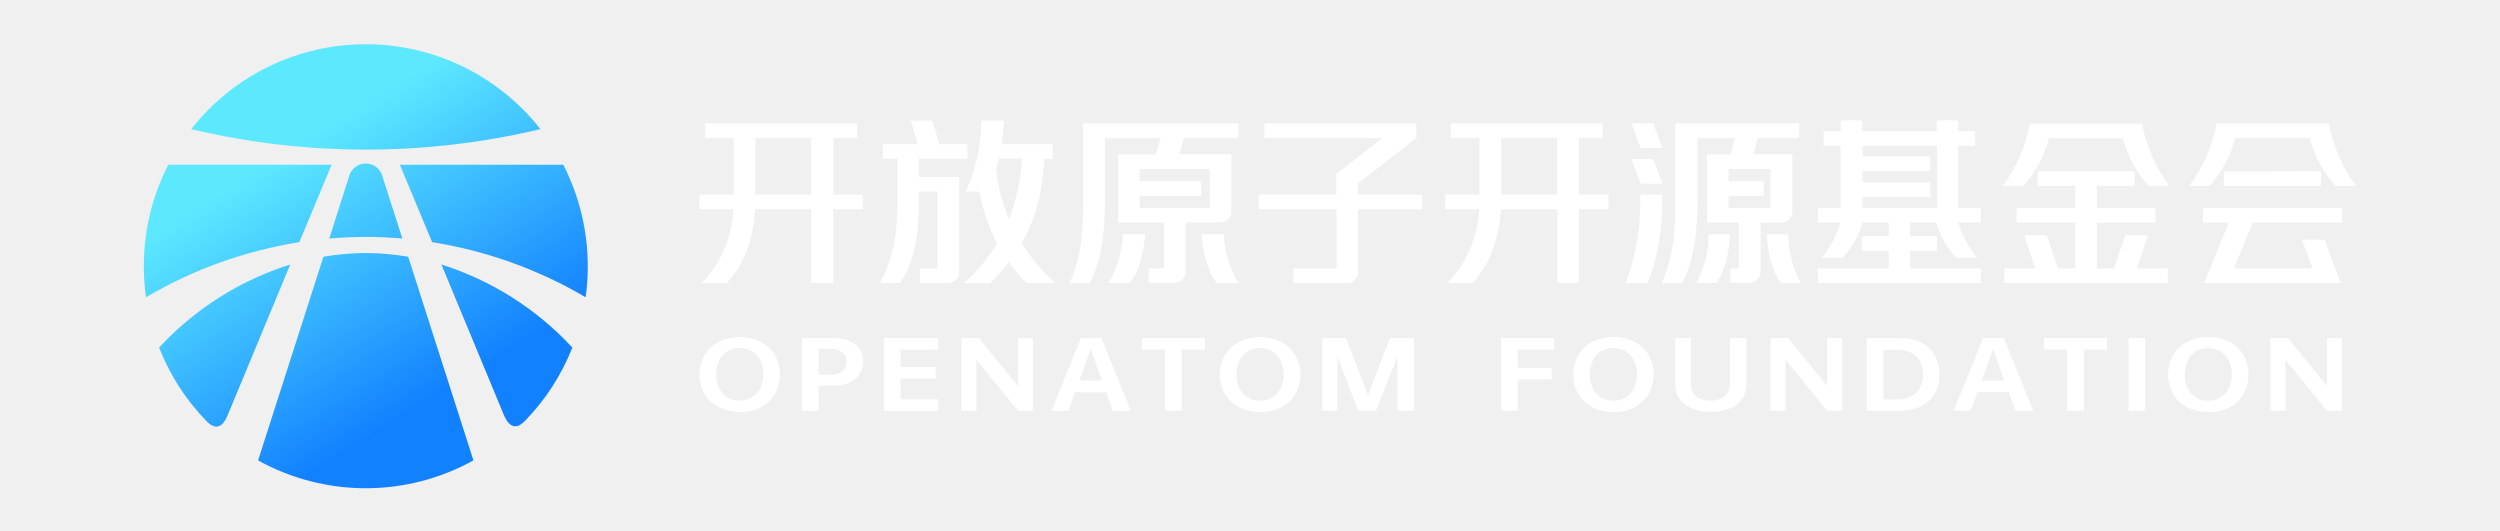
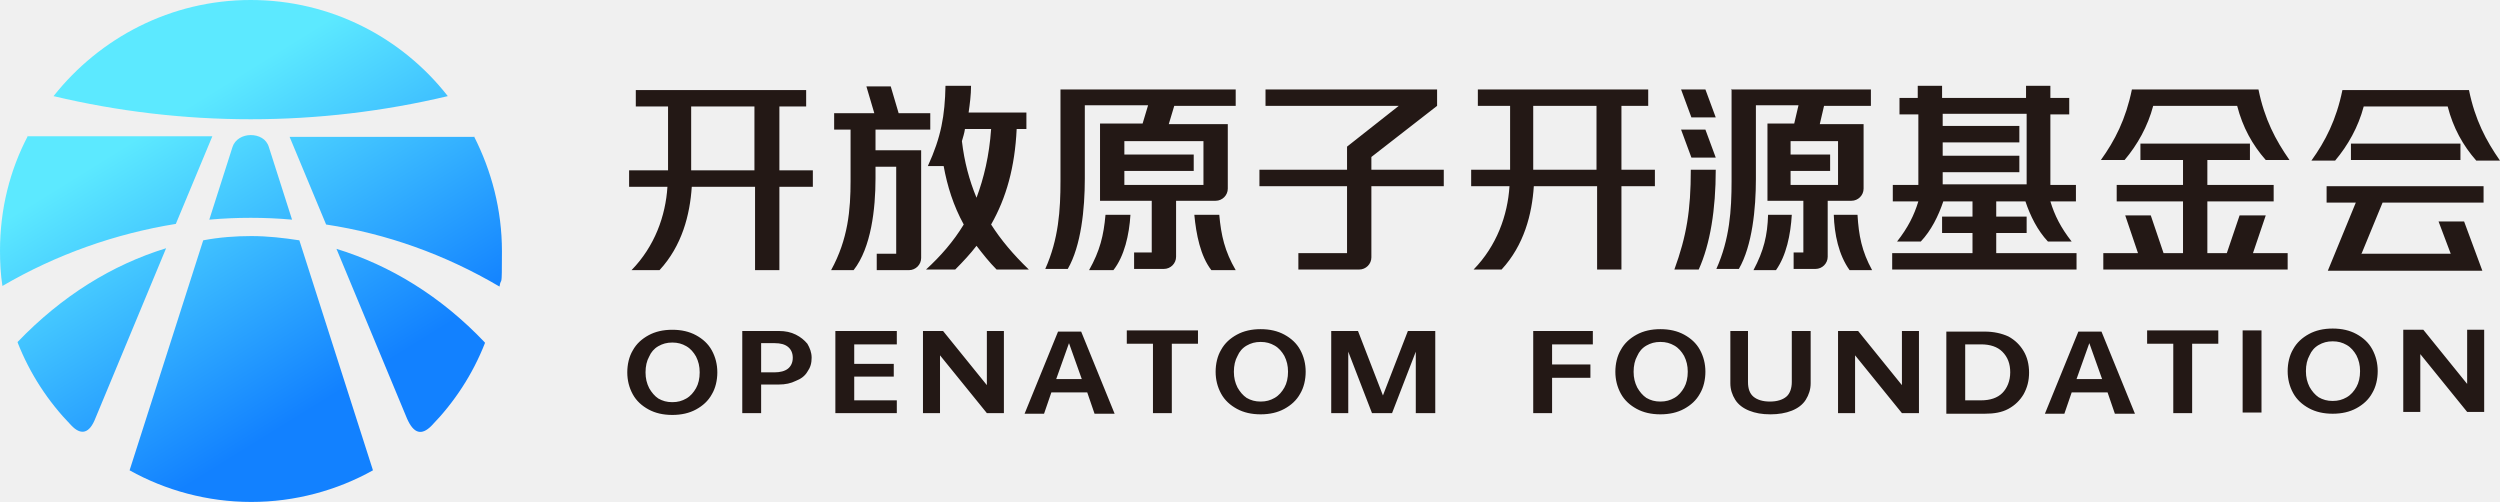
- <svg xmlns="http://www.w3.org/2000/svg" width="226px" height="48px" viewBox="0 0 226 48" version="1.1">
+ <svg xmlns="http://www.w3.org/2000/svg" id="_图层_1" viewBox="0 0 410.9 82.5">
  <defs>
-     <linearGradient x1="67.423%" y1="78.236%" x2="33.538%" y2="23.593%" id="linearGradient-1">
-       <stop stop-color="#1281FF" offset="0%" />
-       <stop stop-color="#5CE9FF" offset="100%" />
+     <style>.cls-1{fill:url(#linear-gradient);}.cls-1,.cls-2{fill-rule:evenodd;}.cls-2{fill:#231815;}</style>
+     <linearGradient id="linear-gradient" x1="55.6" y1="64.5" x2="27.7" y2="19.5" gradientUnits="userSpaceOnUse">
+       <stop offset="0" stop-color="#1281ff" />
+       <stop offset="1" stop-color="#5ce9ff" />
    </linearGradient>
  </defs>
-   <g id="logo/开放原子开源基金会" stroke="none" stroke-width="1" fill="none" fill-rule="evenodd">
-     <g id="2030资源-1论坛logo" transform="translate(13, 4)">
-       <path d="M37.922,10.891 C39.809,14.582 40.514,18.765 39.942,22.871 C35.668,20.357 30.96,18.669 26.063,17.893 L23.144,10.891 L37.922,10.891 Z M16.764,17.562 C17.864,17.47 18.968,17.421 20.068,17.416 C21.168,17.411 22.273,17.47 23.372,17.562 L21.523,11.796 C21.297,11.185 20.714,10.78 20.063,10.78 C19.412,10.78 18.83,11.185 18.603,11.796 L16.764,17.562 Z M2.214,10.891 L16.978,10.891 L14.058,17.893 C9.166,18.67 4.464,20.359 0.195,22.871 C0.066,21.942 0.001,21.006 -2.03245098e-05,20.068 C-0.005,16.876 0.755,13.729 2.214,10.891 L2.214,10.891 Z M38.754,27.436 C35.526,23.94 31.442,21.347 26.905,19.912 L32.53,33.47 C33.046,34.706 33.703,34.842 34.477,34.029 C36.323,32.127 37.773,29.877 38.745,27.411 L38.754,27.436 Z M1.387,27.436 C2.357,29.901 3.805,32.151 5.65,34.054 C6.433,34.866 7.109,34.73 7.596,33.494 L13.236,19.912 C8.701,21.338 4.617,23.923 1.387,27.411 L1.387,27.436 Z M29.81,37.655 L23.898,19.207 C22.633,18.991 21.352,18.879 20.068,18.871 C18.785,18.879 17.504,18.991 16.238,19.207 L10.331,37.62 C16.385,40.976 23.741,40.976 29.796,37.62 L29.81,37.655 Z M20.068,-5.15510263e-06 C26.23,-0.004 32.051,2.826 35.854,7.674 C30.682,8.904 25.384,9.525 20.068,9.523 C14.752,9.524 9.454,8.904 4.282,7.674 C8.085,2.826 13.906,-0.004 20.068,-5.15510263e-06 L20.068,-5.15510263e-06 Z" id="形状" fill="url(#linearGradient-1)" />
-       <path d="M66.832,9.027 L69.966,9.027 L69.328,6.9 L71.275,6.9 L71.917,9.027 L74.453,9.027 L74.453,10.345 L70.073,10.345 L70.073,11.995 L73.703,11.995 L73.703,20.599 C73.703,21.136 73.267,21.572 72.73,21.572 L70.165,21.572 L70.165,20.263 L71.747,20.263 L71.747,13.314 L70.083,13.314 L70.083,14.238 C70.083,16.672 69.727,19.8 68.336,21.582 L66.535,21.582 C67.893,19.105 68.117,16.774 68.117,14.433 L68.117,10.345 L66.813,10.345 L66.813,9.027 L66.832,9.027 Z M50.774,7.158 L64.477,7.158 L64.477,8.482 L62.326,8.482 L62.326,13.591 L64.998,13.591 L64.998,14.91 L62.326,14.91 L62.326,21.582 L60.341,21.582 L60.341,14.91 L55.275,14.91 C55.148,17.129 54.482,19.655 52.706,21.582 L50.453,21.582 C52.178,19.775 53.192,17.405 53.309,14.91 L50.234,14.91 L50.234,13.591 L53.328,13.591 L53.328,8.482 L50.749,8.482 L50.749,7.158 L50.774,7.158 Z M60.341,8.482 L55.28,8.482 L55.28,13.591 L60.341,13.591 L60.341,8.482 Z M189.071,8.482 C188.647,10.08 187.857,11.558 186.764,12.798 L184.915,12.798 C186.15,11.126 186.994,9.199 187.387,7.158 L197.513,7.158 C197.906,9.199 198.751,11.126 199.985,12.798 L198.107,12.798 C197.014,11.558 196.224,10.08 195.8,8.482 L189.071,8.482 Z M188.939,20.263 L196.063,20.263 L195.09,17.664 L197.139,17.664 L198.599,21.582 L186.253,21.582 L188.491,16.122 L186.146,16.122 L186.146,14.803 L198.725,14.803 L198.725,16.122 L190.652,16.122 L188.954,20.263 L188.939,20.263 Z M188.049,11.504 L188.049,12.798 L196.808,12.798 L196.808,11.479 L188.049,11.504 Z M172.219,8.506 C171.795,10.104 171.006,11.582 169.912,12.822 L168.034,12.822 C169.269,11.151 170.114,9.223 170.506,7.182 L180.633,7.182 C181.025,9.223 181.87,11.151 183.105,12.822 L181.226,12.822 C180.133,11.582 179.343,10.104 178.92,8.506 L172.219,8.506 Z M181.168,17.265 L179.119,17.265 L178.112,20.268 L176.555,20.268 L176.555,16.122 L181.859,16.122 L181.859,14.803 L176.555,14.803 L176.555,12.798 L179.961,12.798 L179.961,11.479 L171.202,11.479 L171.202,12.798 L174.608,12.798 L174.608,14.803 L169.294,14.803 L169.294,16.122 L174.599,16.122 L174.599,20.263 L173.041,20.263 L172.029,17.26 L169.985,17.26 L170.993,20.263 L168.2,20.263 L168.2,21.582 L182.968,21.582 L182.968,20.263 L180.175,20.263 L181.182,17.26 L181.168,17.265 Z M151.869,7.854 L153.397,7.854 L153.397,6.881 L155.343,6.881 L155.343,7.854 L162.073,7.854 L162.073,6.881 L164.019,6.881 L164.019,7.854 L165.552,7.854 L165.552,9.173 L164.019,9.173 L164.019,14.803 L166.068,14.803 L166.068,16.122 L164.019,16.122 C164.384,17.285 164.963,18.369 165.727,19.319 L163.844,19.319 C163.005,18.404 162.384,17.311 162.029,16.122 L159.669,16.122 L159.669,17.353 L162.102,17.353 L162.102,18.672 L159.669,18.672 L159.669,20.263 L166.068,20.263 L166.068,21.582 L151.338,21.582 L151.338,20.263 L157.737,20.263 L157.737,18.672 L155.304,18.672 L155.304,17.353 L157.737,17.353 L157.737,16.122 L155.377,16.122 C155.024,17.311 154.405,18.404 153.567,19.319 L151.684,19.319 C152.446,18.369 153.024,17.285 153.387,16.122 L151.338,16.122 L151.338,14.803 L153.387,14.803 L153.387,9.173 L151.859,9.173 L151.859,7.854 L151.869,7.854 Z M155.367,12.487 L161.499,12.487 L161.499,13.805 L155.367,13.805 L155.367,14.803 L162.097,14.803 L162.097,9.173 L155.367,9.173 L155.367,10.146 L161.499,10.146 L161.499,11.465 L155.367,11.465 L155.367,12.462 L155.367,12.487 Z M138.453,7.158 L149.645,7.158 L149.645,8.482 L145.878,8.482 L145.518,9.942 L149.027,9.942 L149.027,15.139 C149.027,15.676 148.591,16.112 148.054,16.112 L146.156,16.112 L146.156,20.589 C146.156,21.126 145.72,21.562 145.182,21.562 L143.426,21.562 L143.426,20.263 L144.195,20.263 L144.195,16.122 L141.314,16.122 L141.314,9.956 L143.474,9.956 L143.83,8.496 L140.448,8.496 L140.448,14.384 C140.448,16.774 140.136,19.737 139.061,21.596 L137.226,21.596 C138.282,19.212 138.443,16.871 138.443,14.574 L138.443,7.158 L138.453,7.158 Z M134.482,10.375 L135.314,12.603 L137.285,12.603 L136.453,10.375 L134.482,10.375 Z M134.482,7.158 L135.314,9.387 L137.285,9.387 L136.453,7.158 L134.482,7.158 Z M137.27,13.591 L135.28,13.591 C135.361,16.314 134.917,19.027 133.971,21.582 L135.917,21.582 C136.832,19.557 137.294,16.745 137.294,13.591 L137.27,13.591 Z M146.73,17.178 C146.793,18.754 147.139,20.414 147.985,21.582 L149.796,21.582 C149.054,20.232 148.66,18.718 148.652,17.178 L146.73,17.178 Z M143.416,17.178 L141.47,17.178 C141.461,18.718 141.068,20.232 140.326,21.582 L142.136,21.582 C142.983,20.414 143.324,18.754 143.392,17.178 L143.416,17.178 Z M143.26,12.38 L146.443,12.38 L146.443,13.698 L143.26,13.698 L143.26,14.803 L147.056,14.803 L147.056,11.28 L143.26,11.28 L143.26,12.38 Z M118.161,7.158 L131.873,7.158 L131.873,8.482 L129.732,8.482 L129.732,13.591 L132.409,13.591 L132.409,14.91 L129.732,14.91 L129.732,21.582 L127.786,21.582 L127.786,14.91 L122.681,14.91 C122.56,17.129 121.893,19.655 120.117,21.582 L117.864,21.582 C119.589,19.775 120.604,17.405 120.72,14.91 L117.64,14.91 L117.64,13.591 L120.735,13.591 L120.735,8.482 L118.161,8.482 L118.161,7.158 L118.161,7.158 Z M127.766,8.482 L122.706,8.482 L122.706,13.591 L127.766,13.591 L127.766,8.482 Z M101.309,7.158 L115.036,7.158 L115.036,8.482 L109.766,12.589 L109.766,13.591 L115.557,13.591 L115.557,14.91 L109.766,14.91 L109.766,20.603 C109.766,21.141 109.331,21.577 108.793,21.577 L103.927,21.577 L103.927,20.263 L107.82,20.263 L107.82,14.91 L100.788,14.91 L100.788,13.591 L107.8,13.591 L107.8,11.727 L111.956,8.482 L101.309,8.482 L101.309,7.158 Z M84.915,7.158 L98.939,7.158 L98.939,8.482 L94.029,8.482 L93.586,9.942 L98.321,9.942 L98.321,15.139 C98.321,15.676 97.885,16.112 97.348,16.112 L94.185,16.112 L94.185,20.589 C94.185,21.126 93.749,21.562 93.212,21.562 L90.827,21.562 L90.827,20.263 L92.229,20.263 L92.229,16.122 L88.078,16.122 L88.078,9.956 L91.484,9.956 L91.927,8.496 L86.886,8.496 L86.886,14.384 C86.886,16.774 86.579,19.737 85.499,21.596 L83.698,21.596 C84.759,19.212 84.915,16.871 84.915,14.574 L84.915,7.158 Z M95.62,17.178 C95.747,18.754 96.107,20.467 96.998,21.582 L98.944,21.582 C98.154,20.243 97.704,18.731 97.635,17.178 L95.62,17.178 Z M90.511,17.178 L88.516,17.178 C88.446,18.731 87.997,20.243 87.207,21.582 L89.153,21.582 C90.039,20.467 90.399,18.754 90.526,17.178 L90.511,17.178 Z M90.024,12.38 L95.591,12.38 L95.591,13.698 L90.024,13.698 L90.024,14.803 L96.35,14.803 L96.35,11.28 L90.024,11.28 L90.024,12.38 Z M79.805,21.582 L82.38,21.582 C81.229,20.516 80.213,19.315 79.353,18.005 C80.589,15.869 81.251,13.436 81.401,10.365 L82.161,10.365 L82.161,9.027 L77.557,9.027 C77.659,8.326 77.727,7.611 77.762,6.9 L75.698,6.9 C75.711,9.116 75.231,11.307 74.292,13.314 L75.547,13.314 C75.832,14.952 76.372,16.535 77.148,18.005 C76.325,19.347 75.309,20.56 74.131,21.606 L76.491,21.606 C77.105,21.011 77.678,20.376 78.204,19.703 C78.686,20.372 79.222,21 79.805,21.582 L79.805,21.582 Z M77.046,11.324 C77.144,10.999 77.231,10.675 77.309,10.35 L79.392,10.35 C79.277,12.228 78.879,14.077 78.209,15.835 C77.615,14.393 77.224,12.877 77.046,11.328 L77.046,11.324 Z M53.869,33.221 C53.212,33.232 52.563,33.085 51.976,32.793 C51.447,32.533 51.002,32.13 50.691,31.63 C50.081,30.53 50.081,29.193 50.691,28.092 C50.998,27.581 51.444,27.166 51.976,26.895 C53.172,26.322 54.565,26.322 55.762,26.895 C56.296,27.164 56.743,27.579 57.051,28.092 C57.654,29.195 57.654,30.528 57.051,31.63 C56.745,32.146 56.297,32.563 55.762,32.832 C55.174,33.125 54.525,33.271 53.869,33.26 L53.869,33.221 Z M53.869,32.204 C54.261,32.212 54.647,32.109 54.983,31.908 C55.312,31.706 55.576,31.414 55.742,31.066 C56.099,30.275 56.099,29.37 55.742,28.579 C55.573,28.241 55.311,27.958 54.988,27.762 C54.3,27.365 53.452,27.365 52.764,27.762 C52.439,27.964 52.177,28.254 52.01,28.599 C51.653,29.389 51.653,30.295 52.01,31.085 C52.176,31.432 52.437,31.724 52.764,31.927 C53.099,32.128 53.483,32.231 53.873,32.224 L53.869,32.204 Z M65.022,28.71 C65.029,29.106 64.915,29.495 64.696,29.825 C64.467,30.157 64.15,30.418 63.781,30.579 C63.35,30.767 62.884,30.86 62.414,30.852 L61.002,30.852 L61.002,33.144 L59.494,33.144 L59.494,26.555 L62.414,26.555 C62.883,26.545 63.35,26.636 63.781,26.822 C64.158,26.981 64.484,27.243 64.72,27.577 C64.941,27.908 65.054,28.298 65.046,28.696 L65.022,28.71 Z M63.513,28.71 C63.536,28.378 63.396,28.056 63.139,27.844 C62.83,27.626 62.456,27.519 62.078,27.543 L61.002,27.543 L61.002,29.873 L62.078,29.873 C62.456,29.899 62.831,29.793 63.139,29.572 C63.395,29.362 63.535,29.041 63.513,28.71 L63.513,28.71 Z M68.409,27.616 L68.409,29.178 L71.577,29.178 L71.577,30.214 L68.409,30.214 L68.409,32.102 L71.815,32.102 L71.815,33.144 L66.905,33.144 L66.905,26.555 L71.81,26.555 L71.81,27.601 L68.409,27.616 Z M80.38,26.569 L80.38,33.129 L79.017,33.129 L75.275,28.526 L75.275,33.129 L73.912,33.129 L73.912,26.555 L75.504,26.555 L79.027,30.905 L79.027,26.555 L80.38,26.569 Z M87.012,31.46 L84.185,31.46 L83.582,33.144 L82.044,33.144 L84.706,26.569 L86.564,26.569 L89.226,33.144 L87.601,33.144 L86.998,31.46 L87.012,31.46 Z M86.618,30.399 L85.601,27.552 L84.574,30.399 L86.618,30.399 Z M95.912,27.601 L93.82,27.601 L93.82,33.129 L92.311,33.129 L92.311,27.601 L90.219,27.601 L90.219,26.555 L95.922,26.555 L95.922,27.601 L95.912,27.601 Z M100.905,33.241 C100.249,33.252 99.6,33.105 99.012,32.813 C98.485,32.546 98.043,32.136 97.737,31.63 C97.121,30.531 97.121,29.191 97.737,28.092 C98.045,27.581 98.49,27.166 99.022,26.895 C100.219,26.322 101.611,26.322 102.808,26.895 C103.342,27.163 103.788,27.579 104.092,28.092 C104.702,29.193 104.702,30.53 104.092,31.63 C103.789,32.146 103.343,32.564 102.808,32.832 C102.22,33.124 101.571,33.271 100.915,33.26 L100.905,33.241 Z M100.905,32.224 C101.295,32.231 101.68,32.128 102.015,31.927 C102.344,31.726 102.608,31.433 102.774,31.085 C103.131,30.295 103.131,29.389 102.774,28.599 C102.607,28.252 102.344,27.961 102.015,27.762 C101.68,27.561 101.295,27.458 100.905,27.465 C100.515,27.456 100.13,27.559 99.796,27.762 C99.47,27.964 99.209,28.254 99.041,28.599 C98.685,29.389 98.685,30.295 99.041,31.085 C99.381,31.801 100.113,32.248 100.905,32.224 L100.905,32.224 Z M114.842,33.129 L113.333,33.129 L113.333,28.224 L111.387,33.124 L109.776,33.124 L107.903,28.224 L107.903,33.129 L106.54,33.129 L106.54,26.555 L108.672,26.555 L110.667,31.718 L112.652,26.555 L114.842,26.555 L114.842,33.129 Z M124.209,27.601 L124.209,29.251 L127.27,29.251 L127.27,30.297 L124.209,30.297 L124.209,33.129 L122.701,33.129 L122.701,26.555 L127.494,26.555 L127.494,27.601 L124.209,27.601 Z M132.847,33.241 C132.191,33.251 131.541,33.105 130.954,32.813 C130.427,32.546 129.985,32.136 129.679,31.63 C129.069,30.53 129.069,29.193 129.679,28.092 C129.986,27.581 130.431,27.166 130.964,26.895 C132.16,26.322 133.553,26.322 134.749,26.895 C135.284,27.164 135.731,27.579 136.039,28.092 C136.642,29.195 136.642,30.528 136.039,31.63 C135.733,32.146 135.285,32.563 134.749,32.832 C134.162,33.125 133.513,33.271 132.856,33.26 L132.847,33.241 Z M132.847,32.224 C133.239,32.231 133.625,32.128 133.961,31.927 C134.289,31.724 134.552,31.432 134.72,31.085 C135.077,30.295 135.077,29.389 134.72,28.599 C134.552,28.253 134.289,27.962 133.961,27.762 C133.625,27.56 133.239,27.458 132.847,27.465 C132.456,27.457 132.072,27.56 131.737,27.762 C131.412,27.964 131.151,28.254 130.983,28.599 C130.626,29.389 130.626,30.295 130.983,31.085 C131.149,31.432 131.411,31.724 131.737,31.927 C132.072,32.129 132.456,32.232 132.847,32.224 L132.847,32.224 Z M141.669,33.231 C141.084,33.244 140.502,33.142 139.956,32.929 C139.507,32.758 139.118,32.458 138.837,32.068 C138.569,31.681 138.431,31.22 138.443,30.749 L138.443,26.555 L139.854,26.555 L139.854,30.657 C139.821,31.097 139.99,31.528 140.311,31.83 C141.101,32.361 142.135,32.361 142.925,31.83 C143.245,31.527 143.411,31.096 143.377,30.657 L143.377,26.555 L144.881,26.555 L144.881,30.749 C144.891,31.219 144.755,31.68 144.491,32.068 C144.209,32.457 143.821,32.757 143.372,32.929 C142.83,33.141 142.251,33.243 141.669,33.231 L141.669,33.231 Z M153.533,26.555 L153.533,33.129 L152.17,33.129 L148.418,28.526 L148.418,33.129 L147.056,33.129 L147.056,26.555 L148.652,26.555 L152.175,30.905 L152.175,26.555 L153.533,26.555 Z M162.331,29.844 C162.346,30.45 162.198,31.048 161.903,31.577 C161.613,32.073 161.183,32.472 160.667,32.725 C160.082,33.005 159.441,33.143 158.793,33.129 L155.747,33.129 L155.747,26.555 L158.793,26.555 C159.441,26.541 160.082,26.679 160.667,26.959 C161.183,27.216 161.612,27.619 161.903,28.117 C162.196,28.644 162.344,29.241 162.331,29.844 L162.331,29.844 Z M160.837,29.844 C160.864,29.245 160.646,28.66 160.234,28.224 C159.767,27.801 159.15,27.583 158.521,27.62 L157.265,27.62 L157.265,32.107 L158.521,32.107 C159.15,32.144 159.767,31.927 160.234,31.504 C160.655,31.064 160.876,30.471 160.847,29.864 L160.837,29.844 Z M168.574,31.445 L165.762,31.445 L165.153,33.129 L163.62,33.129 L166.277,26.555 L168.141,26.555 L170.803,33.129 L169.182,33.129 L168.579,31.445 L168.574,31.445 Z M168.19,30.399 L167.173,27.552 L166.146,30.399 L168.19,30.399 Z M177.479,27.601 L175.387,27.601 L175.387,33.129 L173.883,33.129 L173.883,27.601 L171.776,27.601 L171.776,26.555 L177.474,26.555 L177.474,27.601 L177.479,27.601 Z M180.929,26.555 L180.929,33.129 L179.421,33.129 L179.421,26.555 L180.929,26.555 Z M186.618,33.241 C185.963,33.252 185.316,33.105 184.73,32.813 C184.203,32.546 183.761,32.136 183.455,31.63 C182.839,30.531 182.839,29.191 183.455,28.092 C183.762,27.581 184.207,27.166 184.74,26.895 C185.325,26.603 185.973,26.456 186.628,26.467 C187.285,26.457 187.936,26.603 188.526,26.895 C189.06,27.163 189.505,27.579 189.81,28.092 C190.42,29.193 190.42,30.53 189.81,31.63 C189.507,32.146 189.061,32.564 188.526,32.832 C187.936,33.124 187.285,33.271 186.628,33.26 L186.618,33.241 Z M186.618,32.224 C187.01,32.229 187.395,32.126 187.732,31.927 C188.06,31.724 188.324,31.432 188.491,31.085 C188.848,30.295 188.848,29.389 188.491,28.599 C188.324,28.253 188.06,27.962 187.732,27.762 C187.396,27.56 187.01,27.457 186.618,27.465 C186.229,27.457 185.846,27.56 185.513,27.762 C185.187,27.963 184.925,28.253 184.759,28.599 C184.402,29.389 184.402,30.295 184.759,31.085 C184.925,31.432 185.187,31.724 185.513,31.927 C185.847,32.126 186.229,32.229 186.618,32.224 L186.618,32.224 Z M198.715,26.555 L198.715,33.129 L197.353,33.129 L193.606,28.526 L193.606,33.129 L192.243,33.129 L192.243,26.555 L193.839,26.555 L197.363,30.905 L197.363,26.555 L198.715,26.555 Z" id="形状" fill="#FFFFFF" />
-     </g>
-   </g>
+   <path class="cls-1" d="m77.9,22.4c2.9,5.7,4.6,12.1,4.6,18.9s-.1,3.9-.4,5.8c-9-5.3-18.6-8.7-28.5-10.2l-6-14.4h30.3Zm-43.5,13.7c2.3-.2,4.5-.3,6.8-.3,2.3,0,4.5.1,6.8.3l-3.8-11.9c-.4-1.4-1.7-2-3-2-1.3,0-2.6.7-3,2l-3.8,11.9h0ZM4.6,22.4h30.3l-6,14.4c-9.9,1.6-19.6,5-28.5,10.2-.3-1.9-.4-3.8-.4-5.8,0-6.8,1.6-13.2,4.6-18.9h0Zm75.1,33.9c-7.2-7.6-15.6-12.7-24.4-15.4l11.6,27.9c1.1,2.5,2.4,2.8,4,1.2,3.8-3.9,6.8-8.5,8.8-13.6h0Zm-76.8,0c2,5.1,5,9.7,8.8,13.6,1.6,1.7,3,1.4,4-1.2l11.6-27.9c-8.8,2.7-17.1,7.8-24.4,15.4h0Zm58.4,21l-12.1-37.8c-2.6-.4-5.2-.7-7.9-.7-2.6,0-5.3.2-7.9.7l-12.1,37.8c5.9,3.3,12.8,5.2,20,5.2s14.1-1.9,20-5.2h0ZM41.2,0c13.2,0,24.9,6.2,32.4,15.8-10.5,2.5-21.4,3.8-32.4,3.8s-21.9-1.3-32.4-3.8C16.4,6.2,28.1,0,41.2,0Z" />
+   <path class="cls-2" d="m137.3,18.6h6.4l-1.3-4.4h4l1.3,4.4h5.2v2.7h-9v3.4h7.5v17.7c0,1.1-.9,2-2,2h-5.3v-2.7h3.2v-14.3h-3.4v1.9c0,5-.7,11.4-3.6,15.1h-3.7c2.8-5.1,3.2-9.9,3.2-14.7v-8.4h-2.7v-2.7h0Zm-33-3.8h28.2v2.7h-4.4v10.5h5.5v2.7h-5.5v13.7h-4v-13.7h-10.4c-.3,4.6-1.6,9.7-5.3,13.7h-4.6c3.8-3.9,5.6-8.9,5.9-13.7h-6.3v-2.7h6.4v-10.5h-5.3v-2.7h0Zm19.7,2.7h-10.4v10.5h10.4v-10.5h0Zm264.5,0c-.9,3.4-2.6,6.4-4.7,8.9h-3.9c2.3-3.2,4.1-6.7,5.1-11.6h20.8c1,4.9,2.8,8.3,5.1,11.6h-3.9c-2.2-2.5-3.8-5.4-4.7-8.9h-13.8Zm-.3,24.2h14.6l-2-5.3h4.2l3,8.1h-25.4l4.6-11.2h-4.8v-2.7h25.8v2.7h-16.6l-3.5,8.5h0Zm-1.8-18.1v2.7h18v-2.7h-18Zm-32.5-6.2c-.9,3.4-2.6,6.4-4.7,8.9h-3.9c2.3-3.2,4.1-6.7,5.1-11.6h20.8c1,4.9,2.8,8.3,5.1,11.6h-3.9c-2.2-2.5-3.8-5.4-4.7-8.9h-13.8Zm18.4,18h-4.2l-2.1,6.2h-3.2v-8.5h10.9v-2.7h-10.9v-4.1h7v-2.7h-18v2.7h7v4.1h-10.9v2.7h10.9v8.5h-3.2l-2.1-6.2h-4.2l2.1,6.2h-5.7v2.7h30.3v-2.7h-5.7l2.1-6.2h0Zm-60.2-19.3h3.1v-2h4v2h13.8v-2h4v2h3.1v2.7h-3.1v11.6h4.2v2.7h-4.2c.7,2.3,1.7,4.3,3.5,6.6h-3.9c-1.7-1.8-2.9-4.2-3.7-6.6h-4.8v2.5h5v2.7h-5v3.3h13.2v2.7h-30.3v-2.7h13.2v-3.3h-5v-2.7h5v-2.5h-4.8c-.8,2.4-2,4.8-3.7,6.6h-3.9c1.8-2.3,2.8-4.3,3.5-6.6h-4.2v-2.7h4.2v-11.6h-3.1v-2.7h0Zm7.2,9.5h12.6v2.7h-12.6v2h13.8v-11.6h-13.8v2h12.6v2.7h-12.6v2h0Zm-34.8-10.9h23v2.7h-7.7l-.7,3h7.2v10.6c0,1.1-.9,2-2,2h-3.9v9.2c0,1.1-.9,2-2,2h-3.6v-2.7h1.6v-8.5h-5.9v-12.7h4.4l.7-3h-7v12.1c0,4.9-.6,11-2.8,14.8h-3.7c2.2-4.9,2.5-9.7,2.5-14.4v-15.2h0Zm-8.2,6.6l1.7,4.6h4l-1.7-4.6h-4Zm0-6.6l1.7,4.6h4l-1.7-4.6h-4Zm5.7,13.2h-4.1c0,6.7-.7,10.9-2.7,16.4h4c1.9-4.2,2.8-9.9,2.8-16.4h0Zm19.4,7.4c.1,3.2.8,6.6,2.6,9.1h3.7c-1.7-3.1-2.2-5.7-2.4-9.1h-4Zm-6.8,0h-4c-.1,3.4-.7,5.9-2.4,9.1h3.7c1.7-2.4,2.4-5.8,2.6-9.1h0Zm-.3-9.9h6.5v2.7h-6.5v2.3h7.8v-7.2h-7.8v2.3h0Zm-51.6-10.7h28.2v2.7h-4.4v10.5h5.5v2.7h-5.5v13.7h-4v-13.7h-10.4c-.3,4.6-1.6,9.7-5.3,13.7h-4.6c3.8-3.9,5.6-8.9,5.9-13.7h-6.3v-2.7h6.4v-10.5h-5.3v-2.7h0Zm19.7,2.7h-10.4v10.5h10.4v-10.5h0Zm-54.4-2.7h28.2v2.7l-10.8,8.4v2.1h11.9v2.7h-11.9v11.7c0,1.1-.9,2-2,2h-10v-2.7h8v-11h-14.4v-2.7h14.4v-3.8l8.5-6.7h-21.9v-2.7h0Zm-33.7,0h28.8v2.7h-10.1l-.9,3h9.7v10.6c0,1.1-.9,2-2,2h-6.5v9.2c0,1.1-.9,2-2,2h-4.9v-2.7h2.9v-8.5h-8.5v-12.7h7l.9-3h-10.4v12.1c0,4.9-.6,11-2.8,14.8h-3.7c2.2-4.9,2.5-9.7,2.5-14.4v-15.2h0Zm22,20.6c.3,3.2,1,6.8,2.8,9.1h4c-1.8-3.1-2.4-5.7-2.7-9.1h-4.1Zm-10.5,0h-4.1c-.3,3.4-.9,5.9-2.7,9.1h4c1.8-2.3,2.6-5.8,2.8-9.1h0Zm-1-9.9h11.4v2.7h-11.4v2.3h13v-7.2h-13v2.3h0Zm-21,18.9h5.3c-2.6-2.5-4.6-4.9-6.2-7.4,2.5-4.4,3.9-9.4,4.2-15.7h1.6v-2.7h-9.5c.2-1.4.4-2.9.4-4.4h-4.2c-.1,4.9-.7,8.4-2.9,13.2h2.6c.6,3.3,1.6,6.5,3.3,9.6-1.7,2.8-3.8,5.2-6.2,7.4h4.8c1.3-1.3,2.5-2.6,3.5-3.9,1,1.3,2.1,2.7,3.3,3.9h0Zm-5.7-21.1c.2-.7.4-1.3.5-2h4.3c-.3,4.4-1.2,8.1-2.4,11.3-1.2-2.9-2-5.9-2.4-9.3h0Zm-47.6,45c-1.5,0-2.8-.3-3.9-.9-1.1-.6-2-1.4-2.6-2.5-.6-1.1-.9-2.3-.9-3.6s.3-2.6.9-3.6c.6-1.1,1.5-1.9,2.6-2.5,1.1-.6,2.4-.9,3.9-.9s2.8.3,3.9.9c1.1.6,2,1.4,2.6,2.5.6,1.1.9,2.3.9,3.6s-.3,2.6-.9,3.6c-.6,1.1-1.5,1.9-2.6,2.5-1.1.6-2.4.9-3.9.9h0Zm0-2.1c.9,0,1.6-.2,2.3-.6.7-.4,1.2-1,1.6-1.7.4-.7.6-1.6.6-2.6s-.2-1.8-.6-2.6c-.4-.7-.9-1.3-1.6-1.7-.7-.4-1.4-.6-2.3-.6s-1.6.2-2.3.6c-.7.4-1.2,1-1.5,1.7-.4.7-.6,1.6-.6,2.6s.2,1.8.6,2.6c.4.7.9,1.3,1.5,1.7.7.4,1.4.6,2.3.6h0Zm22.9-7.3c0,.9-.2,1.6-.7,2.3-.4.7-1.1,1.2-1.9,1.5-.8.4-1.7.6-2.8.6h-2.9v4.7h-3.1v-13.5h6c1.1,0,2,.2,2.8.6.8.4,1.4.9,1.9,1.5.4.7.7,1.4.7,2.3h0Zm-3.1,0c0-.8-.3-1.4-.8-1.8-.5-.4-1.2-.6-2.2-.6h-2.2v4.8h2.2c.9,0,1.7-.2,2.2-.6.5-.4.8-1,.8-1.8h0Zm10.1-2.2v3.2h6.5v2.1h-6.5v3.9h7v2.1h-10.1v-13.5h10.1v2.2h-7Zm24.6-2.2v13.5h-2.8l-7.7-9.5v9.5h-2.8v-13.5h3.3l7.2,8.9v-8.9h2.8Zm13.6,10.1h-5.8l-1.2,3.5h-3.2l5.5-13.5h3.8l5.5,13.5h-3.3l-1.2-3.5h0Zm-.8-2.2l-2.1-5.9-2.1,5.9h4.2Zm19.1-5.8h-4.3v11.4h-3.1v-11.4h-4.3v-2.2h11.7v2.2h0Zm10.3,11.6c-1.5,0-2.8-.3-3.9-.9-1.1-.6-2-1.4-2.6-2.5-.6-1.1-.9-2.3-.9-3.6s.3-2.6.9-3.6c.6-1.1,1.5-1.9,2.6-2.5,1.1-.6,2.4-.9,3.9-.9s2.8.3,3.9.9c1.1.6,2,1.4,2.6,2.5.6,1.1.9,2.3.9,3.6s-.3,2.6-.9,3.6c-.6,1.1-1.5,1.9-2.6,2.5-1.1.6-2.4.9-3.9.9h0Zm0-2.1c.9,0,1.6-.2,2.3-.6.7-.4,1.2-1,1.6-1.7.4-.7.6-1.6.6-2.6s-.2-1.8-.6-2.6c-.4-.7-.9-1.3-1.6-1.7-.7-.4-1.4-.6-2.3-.6s-1.6.2-2.3.6c-.7.4-1.2,1-1.5,1.7-.4.7-.6,1.6-.6,2.6s.2,1.8.6,2.6c.4.7.9,1.3,1.5,1.7.7.4,1.4.6,2.3.6h0Zm28.6,1.9h-3.1v-10.1l-3.9,10.1h-3.3l-3.9-10.1v10.1h-2.8v-13.5h4.4l4.1,10.6,4.1-10.6h4.5v13.5h0Zm19.3-11.4v3.4h6.3v2.2h-6.3v5.8h-3.1v-13.5h9.8v2.2h-6.7Zm17.8,11.6c-1.5,0-2.8-.3-3.9-.9-1.1-.6-2-1.4-2.6-2.5-.6-1.1-.9-2.3-.9-3.6s.3-2.6.9-3.6c.6-1.1,1.5-1.9,2.6-2.5,1.1-.6,2.4-.9,3.9-.9s2.8.3,3.9.9c1.1.6,2,1.4,2.6,2.5.6,1.1.9,2.3.9,3.6s-.3,2.6-.9,3.6c-.6,1.1-1.5,1.9-2.6,2.5-1.1.6-2.4.9-3.9.9h0Zm0-2.1c.9,0,1.6-.2,2.3-.6.7-.4,1.2-1,1.6-1.7.4-.7.6-1.6.6-2.6s-.2-1.8-.6-2.6c-.4-.7-.9-1.3-1.6-1.7-.7-.4-1.4-.6-2.3-.6s-1.6.2-2.3.6c-.7.4-1.2,1-1.5,1.7-.4.7-.6,1.6-.6,2.6s.2,1.8.6,2.6c.4.7.9,1.3,1.5,1.7.7.4,1.4.6,2.3.6h0Zm18.1,2.1c-1.4,0-2.5-.2-3.5-.6-1-.4-1.8-1-2.3-1.8-.5-.8-.8-1.7-.8-2.7v-8.6h2.9v8.4c0,1.1.3,1.9.9,2.4.6.5,1.5.8,2.7.8s2.1-.3,2.7-.8c.6-.5.9-1.4.9-2.4v-8.4h3.1v8.6c0,1-.3,1.9-.8,2.7-.5.8-1.3,1.4-2.3,1.8-1,.4-2.2.6-3.5.6h0Zm24.4-13.7v13.5h-2.8l-7.7-9.5v9.5h-2.8v-13.5h3.3l7.2,8.9v-8.9h2.8Zm18.1,6.8c0,1.4-.3,2.5-.9,3.6-.6,1-1.4,1.8-2.5,2.4-1.1.6-2.4.8-3.9.8h-6.3v-13.5h6.3c1.5,0,2.8.3,3.9.8,1.1.6,1.9,1.4,2.5,2.4.6,1,.9,2.2.9,3.6h0Zm-3.1,0c0-1.4-.4-2.5-1.3-3.4-.8-.8-2-1.2-3.5-1.2h-2.6v9.2h2.6c1.5,0,2.7-.4,3.5-1.2.8-.8,1.3-2,1.3-3.4h0Zm15.9,3.3h-5.8l-1.2,3.5h-3.2l5.5-13.5h3.8l5.5,13.5h-3.3l-1.2-3.5h0Zm-.8-2.2l-2.1-5.9-2.1,5.9h4.2Zm19.1-5.8h-4.3v11.4h-3.1v-11.4h-4.3v-2.2h11.7v2.2h0Zm7.1-2.2v13.5h-3.1v-13.5h3.1Zm11.7,13.7c-1.5,0-2.8-.3-3.9-.9-1.1-.6-2-1.4-2.6-2.5-.6-1.1-.9-2.3-.9-3.6s.3-2.6.9-3.6c.6-1.1,1.5-1.9,2.6-2.5,1.1-.6,2.4-.9,3.9-.9s2.8.3,3.9.9c1.1.6,2,1.4,2.6,2.5.6,1.1.9,2.3.9,3.6s-.3,2.6-.9,3.6c-.6,1.1-1.5,1.9-2.6,2.5-1.1.6-2.4.9-3.9.9h0Zm0-2.1c.9,0,1.6-.2,2.3-.6.7-.4,1.2-1,1.6-1.7.4-.7.6-1.6.6-2.6s-.2-1.8-.6-2.6c-.4-.7-.9-1.3-1.6-1.7-.7-.4-1.4-.6-2.3-.6s-1.6.2-2.3.6c-.7.4-1.2,1-1.5,1.7-.4.7-.6,1.6-.6,2.6s.2,1.8.6,2.6c.4.7.9,1.3,1.5,1.7.7.4,1.4.6,2.3.6h0Zm24.9-11.7v13.5h-2.8l-7.7-9.5v9.5h-2.8v-13.5h3.3l7.2,8.9v-8.9h2.8Z" />
</svg>
